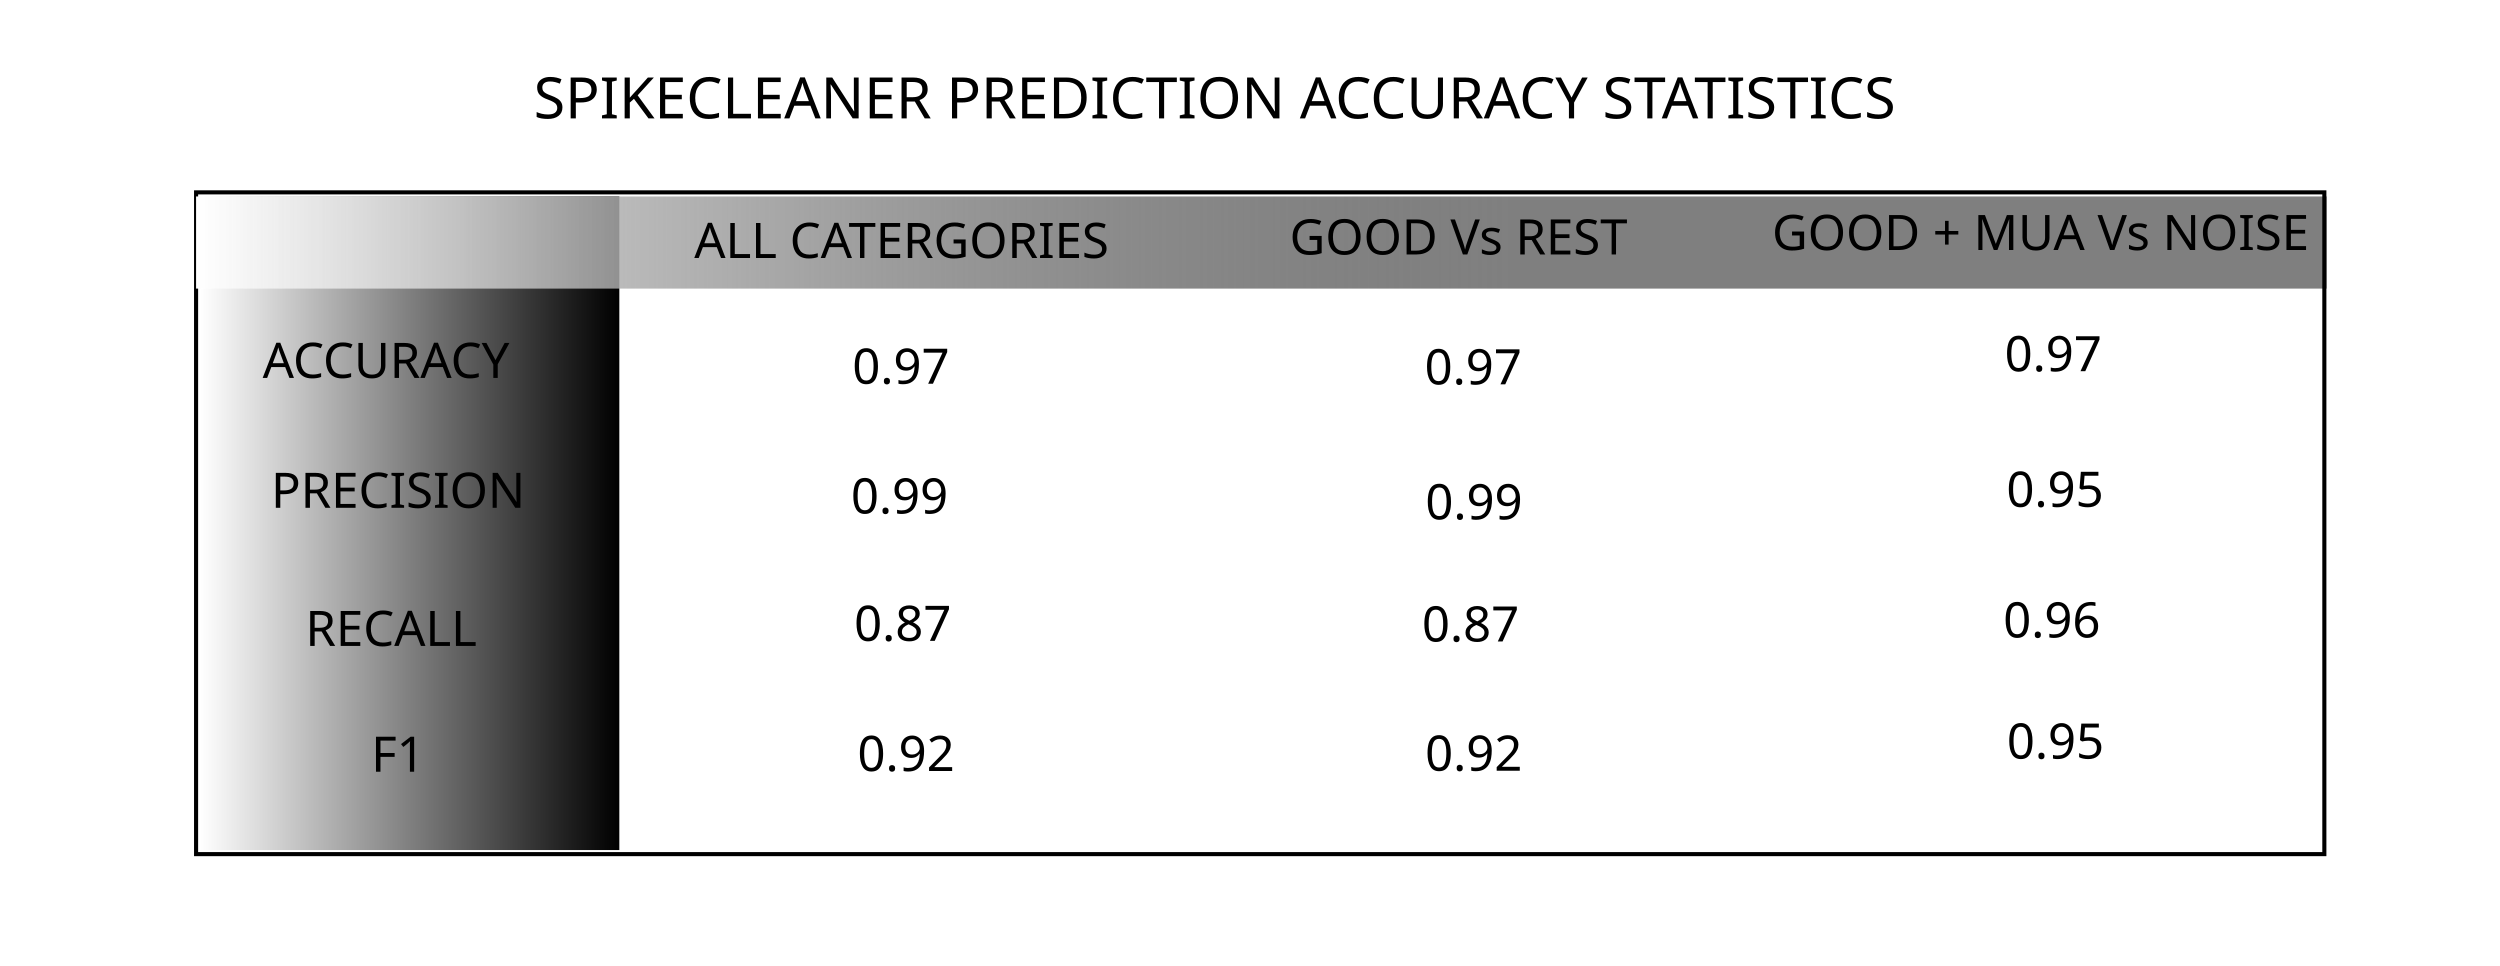
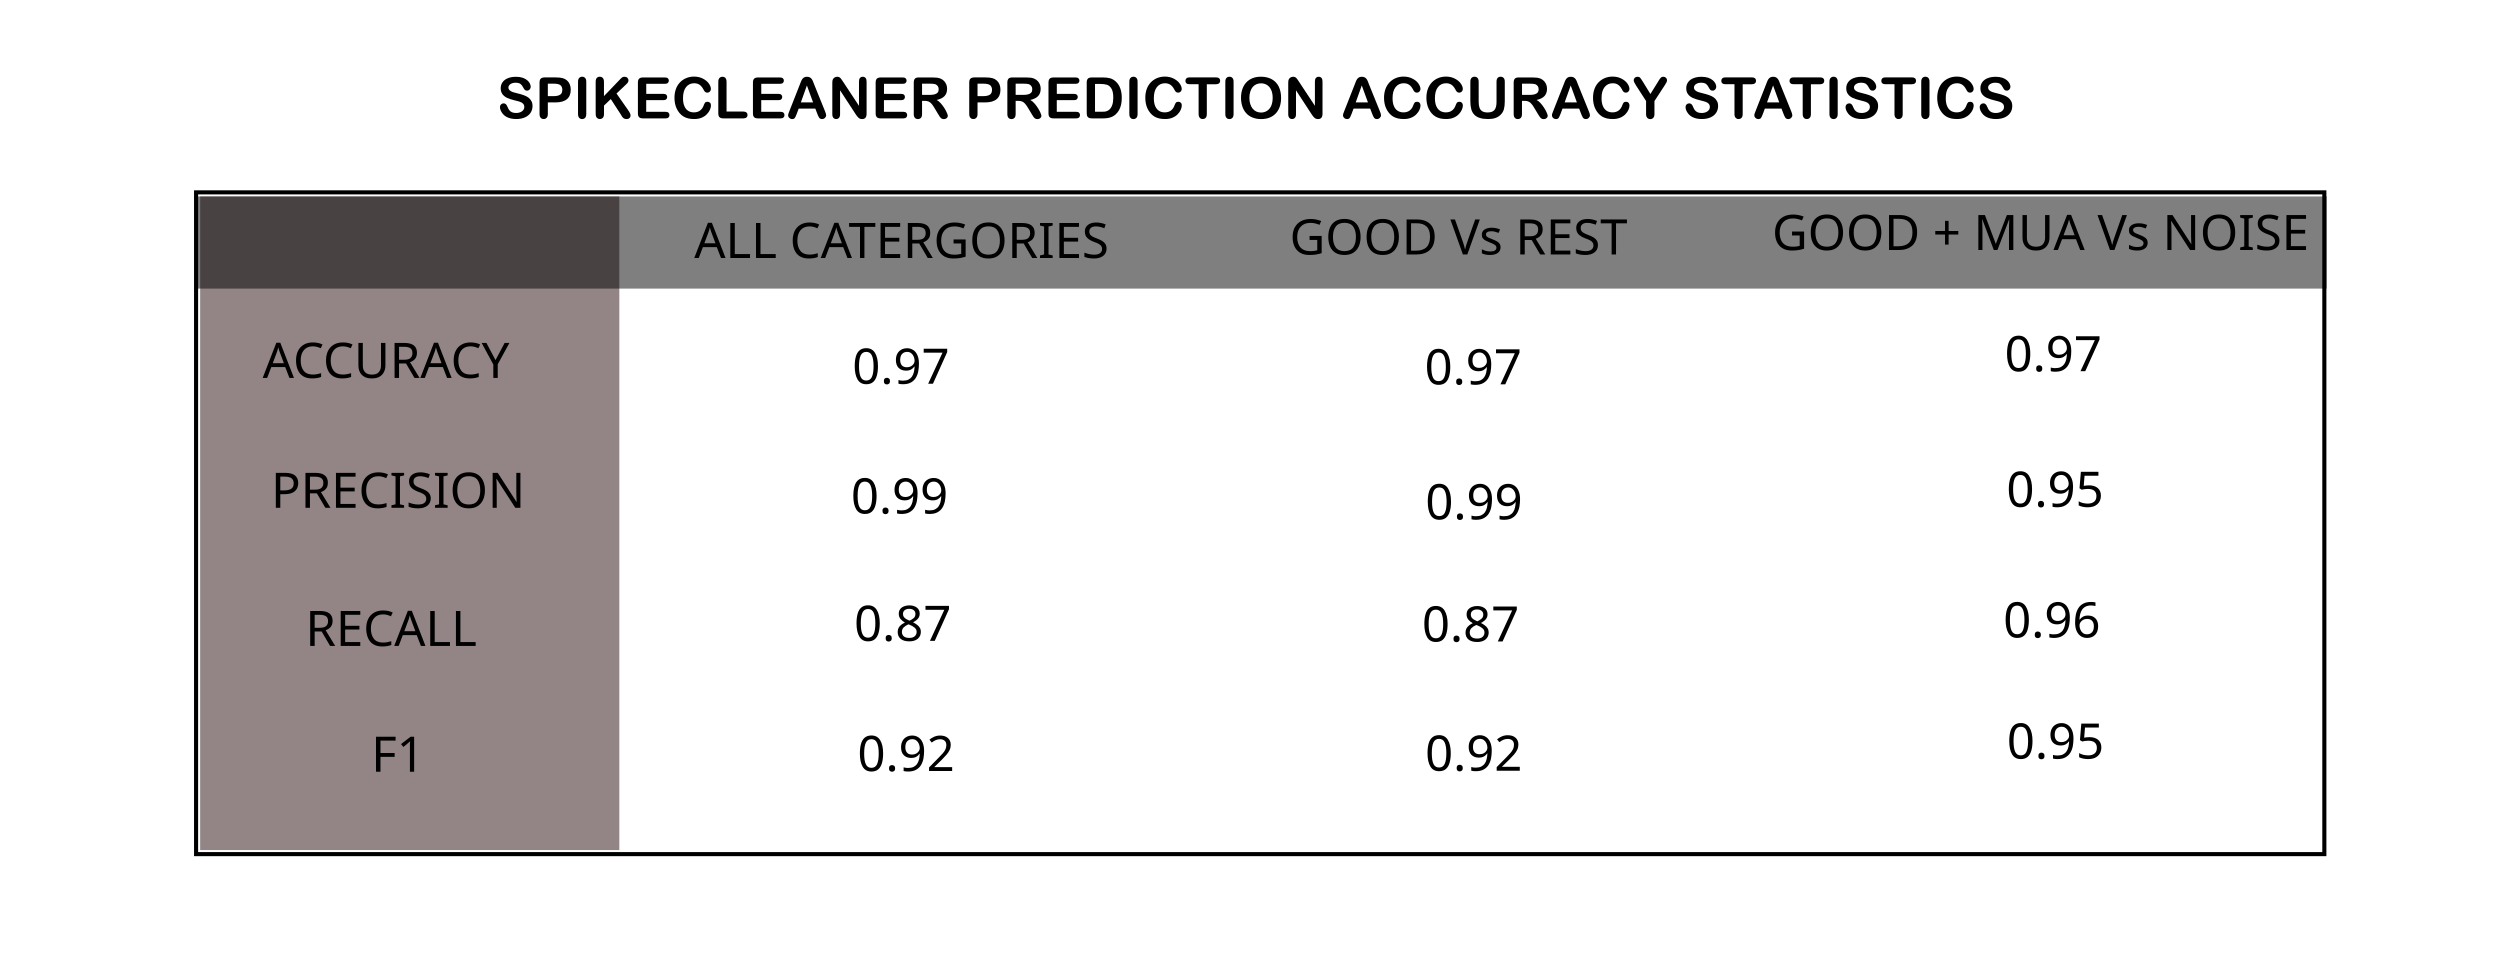
<svg xmlns="http://www.w3.org/2000/svg" version="1.0" id="Layer_1" x="0px" y="0px" viewBox="0 0 612 236.35" style="enable-background:new 0 0 612 236.35;" xml:space="preserve">
  <style type="text/css">
- 	.st0{font-family:'TimesNewRomanPS-BoldMT';}
- 	.st1{font-size:14px;}
- 	.st2{fill:none;stroke:#000000;stroke-miterlimit:10;}
+ 	.st0{enable-background:new    ;}
+ 	.st1{fill:none;stroke:#000000;stroke-miterlimit:10;}
+ 	.st2{fill:#938585;}
	.st3{fill:url(#SVGID_1_);}
- 	.st4{fill:url(#SVGID_00000048459385856256852250000002649791303057040794_);}
- 	.st5{font-family:'TimesNewRomanPSMT';}
- 	.st6{font-size:12px;}
+ 	.st4{font-family:'TimesNewRomanPSMT';}
+ 	.st5{font-size:12px;}
</style>
-   <text transform="matrix(1 0 0 1 130.6507 28.9772)" class="st0 st1">SPIKECLEANER PREDICTION ACCURACY STATISTICS</text>
-   <rect x="48" y="47.09" class="st2" width="521" height="162" />
-   <linearGradient id="SVGID_1_" gradientUnits="userSpaceOnUse" x1="49" y1="109.91" x2="151.61" y2="109.91" gradientTransform="matrix(1 0 0 -1 0 238)">
+   <g class="st0">
+     <path d="M130.36,25.97c0,0.61-0.16,1.15-0.47,1.63s-0.77,0.86-1.37,1.13s-1.31,0.41-2.14,0.41c-0.99,0-1.8-0.19-2.45-0.56   c-0.46-0.27-0.83-0.63-1.11-1.08c-0.28-0.45-0.43-0.88-0.43-1.31c0-0.25,0.09-0.46,0.26-0.63c0.17-0.17,0.39-0.26,0.65-0.26   c0.21,0,0.4,0.07,0.54,0.21s0.27,0.34,0.38,0.61c0.13,0.32,0.27,0.59,0.41,0.8s0.36,0.39,0.63,0.53c0.27,0.14,0.62,0.21,1.06,0.21   c0.6,0,1.09-0.14,1.47-0.42c0.38-0.28,0.56-0.63,0.56-1.05c0-0.33-0.1-0.6-0.3-0.81c-0.2-0.21-0.46-0.37-0.79-0.47   s-0.75-0.23-1.29-0.35c-0.72-0.17-1.32-0.37-1.81-0.59c-0.49-0.23-0.87-0.53-1.16-0.92c-0.28-0.39-0.43-0.87-0.43-1.45   c0-0.55,0.15-1.04,0.45-1.47s0.74-0.76,1.31-0.99c0.57-0.23,1.24-0.34,2.01-0.34c0.62,0,1.15,0.08,1.6,0.23   c0.45,0.15,0.82,0.36,1.12,0.61c0.3,0.25,0.51,0.52,0.65,0.8s0.21,0.55,0.21,0.81c0,0.24-0.09,0.46-0.26,0.65   c-0.17,0.19-0.38,0.29-0.64,0.29c-0.23,0-0.41-0.06-0.53-0.17c-0.12-0.12-0.25-0.31-0.39-0.57c-0.18-0.38-0.4-0.67-0.66-0.88   c-0.26-0.21-0.67-0.32-1.23-0.32c-0.52,0-0.95,0.12-1.27,0.35c-0.32,0.23-0.48,0.51-0.48,0.83c0,0.2,0.05,0.37,0.16,0.52   s0.26,0.27,0.45,0.38s0.39,0.19,0.58,0.25s0.52,0.15,0.97,0.26c0.56,0.13,1.08,0.28,1.53,0.44s0.85,0.35,1.17,0.58   s0.57,0.52,0.75,0.87C130.27,25.04,130.36,25.46,130.36,25.97z" />
+     <path d="M135.97,25.07h-1.86v2.84c0,0.41-0.1,0.71-0.29,0.92s-0.43,0.31-0.72,0.31c-0.31,0-0.55-0.1-0.74-0.31   c-0.19-0.21-0.28-0.51-0.28-0.91V20.2c0-0.45,0.1-0.77,0.31-0.96s0.53-0.29,0.98-0.29h2.6c0.77,0,1.36,0.06,1.78,0.18   c0.41,0.11,0.76,0.3,1.06,0.57s0.53,0.59,0.68,0.97s0.23,0.81,0.23,1.29c0,1.02-0.31,1.79-0.94,2.32   C138.15,24.81,137.22,25.07,135.97,25.07z M135.48,20.48h-1.37v3.06h1.37c0.48,0,0.88-0.05,1.2-0.15s0.57-0.26,0.73-0.49   s0.25-0.53,0.25-0.9c0-0.44-0.13-0.8-0.39-1.08C136.99,20.63,136.39,20.48,135.48,20.48z" />
+     <path d="M141.5,27.91v-7.9c0-0.41,0.09-0.72,0.28-0.92s0.43-0.31,0.72-0.31c0.31,0,0.55,0.1,0.74,0.3c0.19,0.2,0.28,0.51,0.28,0.93   v7.9c0,0.42-0.09,0.72-0.28,0.93s-0.44,0.31-0.74,0.31c-0.29,0-0.53-0.1-0.72-0.31C141.6,28.63,141.5,28.32,141.5,27.91z" />
+     <path d="M147.85,20.02v3.51l3.99-4.16c0.19-0.2,0.35-0.35,0.49-0.44s0.31-0.14,0.54-0.14c0.29,0,0.53,0.08,0.71,0.26   c0.18,0.17,0.27,0.38,0.27,0.62c0,0.3-0.15,0.59-0.46,0.88l-2.47,2.34l2.84,4.07c0.2,0.28,0.35,0.53,0.45,0.74   c0.1,0.21,0.15,0.42,0.15,0.62c0,0.22-0.09,0.42-0.26,0.58s-0.41,0.25-0.71,0.25c-0.28,0-0.51-0.06-0.69-0.18   c-0.18-0.12-0.33-0.28-0.45-0.48s-0.23-0.38-0.33-0.55l-2.4-3.69l-1.66,1.59v2.07c0,0.42-0.1,0.73-0.29,0.93   c-0.19,0.2-0.44,0.3-0.74,0.3c-0.17,0-0.34-0.05-0.5-0.14s-0.28-0.21-0.37-0.37c-0.06-0.13-0.1-0.28-0.12-0.44   s-0.02-0.41-0.02-0.73v-7.45c0-0.41,0.09-0.72,0.27-0.92s0.42-0.31,0.73-0.31c0.31,0,0.55,0.1,0.74,0.3   C147.75,19.29,147.85,19.6,147.85,20.02z" />
+     <path d="M162.77,20.52h-4.57v2.46h4.21c0.31,0,0.54,0.07,0.69,0.21c0.15,0.14,0.23,0.32,0.23,0.55s-0.08,0.41-0.23,0.56   c-0.15,0.14-0.38,0.22-0.7,0.22h-4.21v2.85h4.73c0.32,0,0.56,0.07,0.72,0.22c0.16,0.15,0.24,0.34,0.24,0.59   c0,0.24-0.08,0.43-0.24,0.58c-0.16,0.15-0.4,0.22-0.72,0.22h-5.52c-0.44,0-0.76-0.1-0.95-0.29s-0.29-0.51-0.29-0.95V20.2   c0-0.29,0.04-0.53,0.13-0.71c0.09-0.18,0.22-0.32,0.41-0.4c0.18-0.08,0.42-0.13,0.71-0.13h5.36c0.32,0,0.56,0.07,0.72,0.21   c0.16,0.14,0.24,0.33,0.24,0.56c0,0.24-0.08,0.43-0.24,0.57C163.33,20.45,163.09,20.52,162.77,20.52z" />
+     <path d="M174.04,25.81c0,0.32-0.08,0.66-0.24,1.04c-0.16,0.37-0.4,0.74-0.74,1.09c-0.34,0.36-0.77,0.65-1.29,0.87   s-1.13,0.33-1.83,0.33c-0.53,0-1.01-0.05-1.44-0.15s-0.83-0.26-1.18-0.47c-0.35-0.21-0.68-0.49-0.97-0.84   c-0.26-0.31-0.49-0.67-0.68-1.06c-0.19-0.39-0.33-0.8-0.42-1.25s-0.14-0.91-0.14-1.41c0-0.81,0.12-1.53,0.35-2.17   s0.57-1.18,1.01-1.64c0.44-0.45,0.95-0.8,1.54-1.04s1.21-0.36,1.88-0.36c0.81,0,1.53,0.16,2.17,0.49s1.12,0.72,1.46,1.2   c0.34,0.48,0.51,0.93,0.51,1.35c0,0.23-0.08,0.44-0.25,0.62s-0.36,0.27-0.59,0.27c-0.26,0-0.45-0.06-0.58-0.18   s-0.27-0.33-0.43-0.64c-0.26-0.5-0.58-0.87-0.93-1.11s-0.8-0.37-1.32-0.37c-0.83,0-1.5,0.32-1.99,0.95s-0.74,1.53-0.74,2.7   c0,0.78,0.11,1.43,0.33,1.94c0.22,0.52,0.53,0.9,0.93,1.16s0.87,0.38,1.41,0.38c0.58,0,1.08-0.14,1.48-0.43   c0.4-0.29,0.71-0.71,0.91-1.27c0.09-0.26,0.19-0.48,0.32-0.65c0.13-0.17,0.33-0.25,0.62-0.25c0.24,0,0.45,0.08,0.62,0.25   S174.04,25.56,174.04,25.81z" />
+     <path d="M177.86,20.02v7.29h4.12c0.33,0,0.58,0.08,0.76,0.24s0.26,0.36,0.26,0.6c0,0.25-0.09,0.45-0.26,0.6   c-0.17,0.15-0.43,0.23-0.76,0.23h-4.9c-0.44,0-0.76-0.1-0.95-0.29s-0.29-0.51-0.29-0.95v-7.72c0-0.41,0.09-0.72,0.28-0.92   s0.43-0.31,0.73-0.31c0.31,0,0.55,0.1,0.74,0.3C177.76,19.29,177.86,19.6,177.86,20.02z" />
+     <path d="M190.93,20.52h-4.57v2.46h4.21c0.31,0,0.54,0.07,0.69,0.21c0.15,0.14,0.23,0.32,0.23,0.55s-0.08,0.41-0.23,0.56   c-0.15,0.14-0.38,0.22-0.7,0.22h-4.21v2.85h4.73c0.32,0,0.56,0.07,0.72,0.22c0.16,0.15,0.24,0.34,0.24,0.59   c0,0.24-0.08,0.43-0.24,0.58c-0.16,0.15-0.4,0.22-0.72,0.22h-5.52c-0.44,0-0.76-0.1-0.95-0.29s-0.29-0.51-0.29-0.95V20.2   c0-0.29,0.04-0.53,0.13-0.71c0.09-0.18,0.22-0.32,0.41-0.4c0.18-0.08,0.42-0.13,0.71-0.13h5.36c0.32,0,0.56,0.07,0.72,0.21   c0.16,0.14,0.24,0.33,0.24,0.56c0,0.24-0.08,0.43-0.24,0.57C191.49,20.45,191.25,20.52,190.93,20.52z" />
+     <path d="M200.07,27.84l-0.48-1.26h-4.07l-0.48,1.29c-0.19,0.5-0.35,0.84-0.48,1.02c-0.13,0.17-0.35,0.26-0.65,0.26   c-0.26,0-0.48-0.09-0.68-0.28s-0.29-0.4-0.29-0.64c0-0.14,0.02-0.28,0.07-0.42s0.12-0.35,0.23-0.61l2.56-6.51   c0.07-0.19,0.16-0.41,0.26-0.67c0.1-0.26,0.21-0.48,0.33-0.65s0.27-0.31,0.46-0.42c0.19-0.11,0.42-0.16,0.7-0.16   c0.28,0,0.52,0.05,0.71,0.16c0.19,0.11,0.34,0.24,0.46,0.41s0.21,0.35,0.29,0.54c0.08,0.19,0.18,0.45,0.3,0.78l2.62,6.47   c0.21,0.49,0.31,0.85,0.31,1.07c0,0.23-0.1,0.45-0.29,0.64c-0.19,0.19-0.43,0.29-0.7,0.29c-0.16,0-0.3-0.03-0.41-0.08   c-0.11-0.06-0.21-0.13-0.29-0.23c-0.08-0.1-0.16-0.25-0.25-0.45C200.21,28.18,200.14,28,200.07,27.84z M196.05,25.06h2.99   l-1.51-4.14L196.05,25.06z" />
+     <path d="M206.38,20l3.9,5.91v-5.96c0-0.39,0.08-0.68,0.25-0.87c0.17-0.19,0.39-0.29,0.67-0.29c0.29,0,0.52,0.1,0.69,0.29   c0.17,0.19,0.25,0.48,0.25,0.87v7.88c0,0.88-0.36,1.32-1.09,1.32c-0.18,0-0.35-0.03-0.49-0.08c-0.15-0.05-0.28-0.13-0.41-0.25   s-0.25-0.25-0.36-0.4c-0.11-0.15-0.22-0.31-0.33-0.47l-3.81-5.84v5.87c0,0.38-0.09,0.67-0.27,0.87s-0.41,0.29-0.68,0.29   c-0.29,0-0.52-0.1-0.69-0.3c-0.17-0.2-0.26-0.49-0.26-0.86v-7.73c0-0.33,0.04-0.59,0.11-0.77c0.09-0.21,0.23-0.37,0.43-0.5   c0.2-0.13,0.42-0.19,0.65-0.19c0.18,0,0.34,0.03,0.47,0.09s0.24,0.14,0.34,0.24s0.2,0.23,0.3,0.39S206.27,19.83,206.38,20z" />
+     <path d="M220.97,20.52h-4.57v2.46h4.21c0.31,0,0.54,0.07,0.69,0.21c0.15,0.14,0.23,0.32,0.23,0.55s-0.08,0.41-0.23,0.56   c-0.15,0.14-0.38,0.22-0.7,0.22h-4.21v2.85h4.73c0.32,0,0.56,0.07,0.72,0.22c0.16,0.15,0.24,0.34,0.24,0.59   c0,0.24-0.08,0.43-0.24,0.58c-0.16,0.15-0.4,0.22-0.72,0.22h-5.52c-0.44,0-0.76-0.1-0.95-0.29s-0.29-0.51-0.29-0.95V20.2   c0-0.29,0.04-0.53,0.13-0.71c0.09-0.18,0.22-0.32,0.41-0.4c0.18-0.08,0.42-0.13,0.71-0.13h5.36c0.32,0,0.56,0.07,0.72,0.21   c0.16,0.14,0.24,0.33,0.24,0.56c0,0.24-0.08,0.43-0.24,0.57C221.53,20.45,221.29,20.52,220.97,20.52z" />
+     <path d="M226.43,24.69h-0.71v3.22c0,0.42-0.09,0.74-0.28,0.94s-0.43,0.3-0.73,0.3c-0.32,0-0.57-0.1-0.75-0.31s-0.27-0.52-0.27-0.92   V20.2c0-0.44,0.1-0.75,0.29-0.95s0.51-0.29,0.95-0.29h3.3c0.46,0,0.85,0.02,1.17,0.06c0.32,0.04,0.62,0.12,0.88,0.24   c0.31,0.13,0.59,0.32,0.83,0.57s0.42,0.53,0.55,0.86c0.13,0.33,0.19,0.67,0.19,1.04c0,0.75-0.21,1.34-0.63,1.79   s-1.06,0.76-1.92,0.95c0.36,0.19,0.7,0.47,1.03,0.85s0.62,0.77,0.88,1.19c0.26,0.42,0.46,0.8,0.6,1.14   c0.14,0.34,0.22,0.57,0.22,0.7c0,0.13-0.04,0.26-0.13,0.39c-0.08,0.13-0.2,0.23-0.35,0.31c-0.15,0.07-0.31,0.11-0.51,0.11   c-0.23,0-0.42-0.05-0.57-0.16c-0.15-0.11-0.29-0.24-0.4-0.41s-0.26-0.41-0.45-0.72l-0.81-1.35c-0.29-0.5-0.55-0.88-0.78-1.13   s-0.46-0.44-0.7-0.53S226.79,24.69,226.43,24.69z M227.59,20.48h-1.87v2.75h1.82c0.49,0,0.9-0.04,1.23-0.13   c0.33-0.08,0.59-0.23,0.76-0.43c0.18-0.2,0.26-0.48,0.26-0.84c0-0.28-0.07-0.52-0.21-0.73c-0.14-0.21-0.34-0.37-0.59-0.48   C228.76,20.53,228.29,20.48,227.59,20.48z" />
+     <path d="M241.16,25.07h-1.86v2.84c0,0.41-0.1,0.71-0.29,0.92s-0.43,0.31-0.72,0.31c-0.31,0-0.55-0.1-0.74-0.31   c-0.19-0.21-0.28-0.51-0.28-0.91V20.2c0-0.45,0.1-0.77,0.31-0.96s0.53-0.29,0.98-0.29h2.6c0.77,0,1.36,0.06,1.78,0.18   c0.41,0.11,0.76,0.3,1.06,0.57s0.53,0.59,0.68,0.97s0.23,0.81,0.23,1.29c0,1.02-0.31,1.79-0.94,2.32   C243.34,24.81,242.41,25.07,241.16,25.07z M240.67,20.48h-1.37v3.06h1.37c0.48,0,0.88-0.05,1.2-0.15s0.57-0.26,0.73-0.49   s0.25-0.53,0.25-0.9c0-0.44-0.13-0.8-0.39-1.08C242.18,20.63,241.58,20.48,240.67,20.48z" />
+     <path d="M249.34,24.69h-0.71v3.22c0,0.42-0.09,0.74-0.28,0.94s-0.43,0.3-0.73,0.3c-0.32,0-0.57-0.1-0.75-0.31s-0.27-0.52-0.27-0.92   V20.2c0-0.44,0.1-0.75,0.29-0.95s0.51-0.29,0.95-0.29h3.3c0.46,0,0.85,0.02,1.17,0.06c0.32,0.04,0.62,0.12,0.88,0.24   c0.31,0.13,0.59,0.32,0.83,0.57s0.42,0.53,0.55,0.86c0.13,0.33,0.19,0.67,0.19,1.04c0,0.75-0.21,1.34-0.63,1.79   s-1.06,0.76-1.92,0.95c0.36,0.19,0.7,0.47,1.03,0.85s0.62,0.77,0.88,1.19c0.26,0.42,0.46,0.8,0.6,1.14   c0.14,0.34,0.22,0.57,0.22,0.7c0,0.13-0.04,0.26-0.13,0.39c-0.08,0.13-0.2,0.23-0.35,0.31c-0.15,0.07-0.31,0.11-0.51,0.11   c-0.23,0-0.42-0.05-0.57-0.16c-0.15-0.11-0.29-0.24-0.4-0.41s-0.26-0.41-0.45-0.72l-0.81-1.35c-0.29-0.5-0.55-0.88-0.78-1.13   s-0.46-0.44-0.7-0.53S249.7,24.69,249.34,24.69z M250.5,20.48h-1.87v2.75h1.82c0.49,0,0.9-0.04,1.23-0.13   c0.33-0.08,0.59-0.23,0.76-0.43c0.18-0.2,0.26-0.48,0.26-0.84c0-0.28-0.07-0.52-0.21-0.73c-0.14-0.21-0.34-0.37-0.59-0.48   C251.67,20.53,251.2,20.48,250.5,20.48z" />
+     <path d="M263.28,20.52h-4.57v2.46h4.21c0.31,0,0.54,0.07,0.69,0.21c0.15,0.14,0.23,0.32,0.23,0.55s-0.08,0.41-0.23,0.56   c-0.15,0.14-0.38,0.22-0.7,0.22h-4.21v2.85h4.73c0.32,0,0.56,0.07,0.72,0.22c0.16,0.15,0.24,0.34,0.24,0.59   c0,0.24-0.08,0.43-0.24,0.58c-0.16,0.15-0.4,0.22-0.72,0.22h-5.52c-0.44,0-0.76-0.1-0.95-0.29s-0.29-0.51-0.29-0.95V20.2   c0-0.29,0.04-0.53,0.13-0.71c0.09-0.18,0.22-0.32,0.41-0.4c0.18-0.08,0.42-0.13,0.71-0.13h5.36c0.32,0,0.56,0.07,0.72,0.21   c0.16,0.14,0.24,0.33,0.24,0.56c0,0.24-0.08,0.43-0.24,0.57C263.85,20.45,263.61,20.52,263.28,20.52z" />
+     <path d="M267.28,18.96h2.65c0.69,0,1.28,0.06,1.77,0.19s0.94,0.37,1.34,0.72c1.04,0.89,1.57,2.25,1.57,4.07   c0,0.6-0.05,1.15-0.16,1.65s-0.27,0.94-0.49,1.34c-0.22,0.4-0.5,0.75-0.84,1.07c-0.27,0.24-0.56,0.44-0.88,0.58   s-0.66,0.25-1.03,0.31s-0.78,0.09-1.24,0.09h-2.65c-0.37,0-0.65-0.06-0.83-0.17c-0.19-0.11-0.31-0.27-0.37-0.47   c-0.06-0.2-0.09-0.47-0.09-0.79V20.2c0-0.44,0.1-0.75,0.29-0.95S266.84,18.96,267.28,18.96z M268.06,20.56v6.8h1.54   c0.34,0,0.6-0.01,0.79-0.03s0.39-0.06,0.59-0.14s0.38-0.18,0.53-0.31c0.68-0.57,1.02-1.56,1.02-2.97c0-0.99-0.15-1.73-0.45-2.22   s-0.67-0.81-1.1-0.94c-0.44-0.13-0.97-0.2-1.59-0.2H268.06z" />
+     <path d="M276.46,27.91v-7.9c0-0.41,0.09-0.72,0.28-0.92s0.43-0.31,0.72-0.31c0.31,0,0.55,0.1,0.74,0.3   c0.19,0.2,0.28,0.51,0.28,0.93v7.9c0,0.42-0.09,0.72-0.28,0.93s-0.44,0.31-0.74,0.31c-0.29,0-0.53-0.1-0.72-0.31   C276.56,28.63,276.46,28.32,276.46,27.91z" />
+     <path d="M289.3,25.81c0,0.32-0.08,0.66-0.24,1.04c-0.16,0.37-0.4,0.74-0.74,1.09c-0.34,0.36-0.77,0.65-1.29,0.87   s-1.13,0.33-1.83,0.33c-0.53,0-1.01-0.05-1.44-0.15s-0.83-0.26-1.18-0.47c-0.35-0.21-0.68-0.49-0.97-0.84   c-0.26-0.31-0.49-0.67-0.68-1.06c-0.19-0.39-0.33-0.8-0.42-1.25s-0.14-0.91-0.14-1.41c0-0.81,0.12-1.53,0.35-2.17   s0.57-1.18,1.01-1.64c0.44-0.45,0.95-0.8,1.54-1.04s1.21-0.36,1.88-0.36c0.81,0,1.53,0.16,2.17,0.49s1.12,0.72,1.46,1.2   c0.34,0.48,0.51,0.93,0.51,1.35c0,0.23-0.08,0.44-0.25,0.62s-0.36,0.27-0.59,0.27c-0.26,0-0.45-0.06-0.58-0.18   s-0.27-0.33-0.43-0.64c-0.26-0.5-0.58-0.87-0.93-1.11s-0.8-0.37-1.32-0.37c-0.83,0-1.5,0.32-1.99,0.95s-0.74,1.53-0.74,2.7   c0,0.78,0.11,1.43,0.33,1.94c0.22,0.52,0.53,0.9,0.93,1.16s0.87,0.38,1.41,0.38c0.58,0,1.08-0.14,1.48-0.43   c0.4-0.29,0.71-0.71,0.91-1.27c0.09-0.26,0.19-0.48,0.32-0.65c0.13-0.17,0.33-0.25,0.62-0.25c0.24,0,0.45,0.08,0.62,0.25   S289.3,25.56,289.3,25.81z" />
+     <path d="M297.64,20.63h-2.21v7.28c0,0.42-0.09,0.73-0.28,0.93c-0.19,0.2-0.43,0.3-0.72,0.3c-0.3,0-0.55-0.1-0.73-0.31   s-0.28-0.51-0.28-0.93v-7.28h-2.21c-0.35,0-0.6-0.08-0.77-0.23c-0.17-0.15-0.25-0.35-0.25-0.6c0-0.26,0.09-0.46,0.26-0.62   s0.43-0.23,0.76-0.23h6.45c0.35,0,0.61,0.08,0.78,0.23s0.26,0.36,0.26,0.61s-0.09,0.45-0.26,0.6   C298.24,20.55,297.98,20.63,297.64,20.63z" />
+     <path d="M299.96,27.91v-7.9c0-0.41,0.09-0.72,0.28-0.92c0.19-0.21,0.43-0.31,0.72-0.31c0.31,0,0.55,0.1,0.74,0.3   c0.19,0.2,0.28,0.51,0.28,0.93v7.9c0,0.42-0.09,0.72-0.28,0.93c-0.19,0.21-0.44,0.31-0.74,0.31c-0.29,0-0.53-0.1-0.72-0.31   C300.05,28.63,299.96,28.32,299.96,27.91z" />
+     <path d="M308.67,18.78c1.04,0,1.93,0.21,2.68,0.63c0.75,0.42,1.31,1.02,1.69,1.8c0.38,0.78,0.57,1.69,0.57,2.74   c0,0.77-0.1,1.48-0.31,2.11c-0.21,0.63-0.52,1.18-0.94,1.65c-0.42,0.46-0.93,0.82-1.54,1.07c-0.61,0.25-1.31,0.37-2.1,0.37   c-0.78,0-1.49-0.13-2.11-0.38c-0.62-0.25-1.14-0.61-1.55-1.07c-0.41-0.46-0.73-1.01-0.94-1.66s-0.32-1.35-0.32-2.1   c0-0.77,0.11-1.48,0.33-2.12c0.22-0.64,0.54-1.19,0.96-1.64c0.42-0.45,0.93-0.8,1.53-1.04C307.22,18.9,307.9,18.78,308.67,18.78z    M311.55,23.94c0-0.73-0.12-1.37-0.36-1.91c-0.24-0.54-0.58-0.94-1.01-1.22c-0.44-0.28-0.94-0.41-1.51-0.41   c-0.41,0-0.78,0.08-1.12,0.23c-0.34,0.15-0.64,0.37-0.89,0.67c-0.25,0.29-0.44,0.66-0.59,1.12c-0.14,0.45-0.22,0.96-0.22,1.53   c0,0.57,0.07,1.08,0.22,1.54s0.35,0.84,0.61,1.15c0.26,0.3,0.56,0.53,0.9,0.68c0.34,0.15,0.71,0.23,1.12,0.23   c0.52,0,1-0.13,1.43-0.39c0.43-0.26,0.78-0.66,1.04-1.2C311.42,25.4,311.55,24.73,311.55,23.94z" />
+     <path d="M317.99,20l3.9,5.91v-5.96c0-0.39,0.08-0.68,0.25-0.87c0.17-0.19,0.39-0.29,0.67-0.29c0.29,0,0.52,0.1,0.69,0.29   c0.17,0.19,0.25,0.48,0.25,0.87v7.88c0,0.88-0.36,1.32-1.09,1.32c-0.18,0-0.35-0.03-0.49-0.08c-0.15-0.05-0.28-0.13-0.41-0.25   c-0.13-0.11-0.25-0.25-0.36-0.4c-0.11-0.15-0.22-0.31-0.33-0.47l-3.81-5.84v5.87c0,0.38-0.09,0.67-0.27,0.87s-0.41,0.29-0.68,0.29   c-0.29,0-0.52-0.1-0.69-0.3c-0.17-0.2-0.26-0.49-0.26-0.86v-7.73c0-0.33,0.04-0.59,0.11-0.77c0.09-0.21,0.23-0.37,0.43-0.5   c0.2-0.13,0.42-0.19,0.65-0.19c0.18,0,0.34,0.03,0.47,0.09s0.24,0.14,0.34,0.24c0.1,0.1,0.2,0.23,0.3,0.39S317.88,19.83,317.99,20z   " />
+     <path d="M335.9,27.84l-0.48-1.26h-4.07l-0.48,1.29c-0.19,0.5-0.35,0.84-0.48,1.02c-0.13,0.17-0.35,0.26-0.65,0.26   c-0.25,0-0.48-0.09-0.68-0.28c-0.2-0.19-0.29-0.4-0.29-0.64c0-0.14,0.02-0.28,0.07-0.42c0.05-0.15,0.12-0.35,0.23-0.61l2.56-6.51   c0.07-0.19,0.16-0.41,0.26-0.67c0.1-0.26,0.21-0.48,0.33-0.65s0.27-0.31,0.46-0.42c0.19-0.11,0.42-0.16,0.7-0.16   c0.28,0,0.52,0.05,0.71,0.16c0.19,0.11,0.34,0.24,0.46,0.41s0.21,0.35,0.29,0.54c0.08,0.19,0.18,0.45,0.3,0.78l2.62,6.47   c0.21,0.49,0.31,0.85,0.31,1.07c0,0.23-0.1,0.45-0.29,0.64c-0.19,0.19-0.43,0.29-0.7,0.29c-0.16,0-0.3-0.03-0.41-0.08   c-0.11-0.06-0.21-0.13-0.29-0.23c-0.08-0.1-0.16-0.25-0.25-0.45C336.04,28.18,335.96,28,335.9,27.84z M331.88,25.06h2.99   l-1.51-4.14L331.88,25.06z" />
+     <path d="M347.74,25.81c0,0.32-0.08,0.66-0.24,1.04c-0.16,0.37-0.4,0.74-0.74,1.09c-0.34,0.36-0.77,0.65-1.29,0.87   c-0.52,0.22-1.13,0.33-1.83,0.33c-0.53,0-1.01-0.05-1.44-0.15c-0.43-0.1-0.83-0.26-1.18-0.47c-0.35-0.21-0.68-0.49-0.97-0.84   c-0.26-0.31-0.49-0.67-0.68-1.06c-0.19-0.39-0.33-0.8-0.42-1.25c-0.09-0.44-0.14-0.91-0.14-1.41c0-0.81,0.12-1.53,0.35-2.17   c0.23-0.64,0.57-1.18,1.01-1.64c0.44-0.45,0.95-0.8,1.54-1.04s1.21-0.36,1.88-0.36c0.81,0,1.53,0.16,2.17,0.49   c0.63,0.32,1.12,0.72,1.46,1.2c0.34,0.48,0.51,0.93,0.51,1.35c0,0.23-0.08,0.44-0.25,0.62s-0.36,0.27-0.59,0.27   c-0.26,0-0.45-0.06-0.58-0.18s-0.27-0.33-0.43-0.64c-0.26-0.5-0.58-0.87-0.93-1.11c-0.36-0.25-0.8-0.37-1.32-0.37   c-0.83,0-1.5,0.32-1.99,0.95c-0.5,0.63-0.74,1.53-0.74,2.7c0,0.78,0.11,1.43,0.33,1.94c0.22,0.52,0.53,0.9,0.93,1.16   c0.4,0.25,0.87,0.38,1.41,0.38c0.58,0,1.08-0.14,1.48-0.43c0.4-0.29,0.71-0.71,0.91-1.27c0.09-0.26,0.19-0.48,0.32-0.65   c0.13-0.17,0.33-0.25,0.62-0.25c0.24,0,0.45,0.08,0.62,0.25C347.66,25.35,347.74,25.56,347.74,25.81z" />
+     <path d="M358.11,25.81c0,0.32-0.08,0.66-0.24,1.04c-0.16,0.37-0.4,0.74-0.74,1.09c-0.34,0.36-0.77,0.65-1.29,0.87   c-0.52,0.22-1.13,0.33-1.83,0.33c-0.53,0-1.01-0.05-1.44-0.15c-0.43-0.1-0.83-0.26-1.18-0.47c-0.35-0.21-0.68-0.49-0.97-0.84   c-0.26-0.31-0.49-0.67-0.68-1.06c-0.19-0.39-0.33-0.8-0.42-1.25c-0.09-0.44-0.14-0.91-0.14-1.41c0-0.81,0.12-1.53,0.35-2.17   c0.23-0.64,0.57-1.18,1.01-1.64c0.44-0.45,0.95-0.8,1.54-1.04s1.21-0.36,1.88-0.36c0.81,0,1.53,0.16,2.17,0.49   c0.63,0.32,1.12,0.72,1.46,1.2c0.34,0.48,0.51,0.93,0.51,1.35c0,0.23-0.08,0.44-0.25,0.62s-0.36,0.27-0.59,0.27   c-0.26,0-0.45-0.06-0.58-0.18s-0.27-0.33-0.43-0.64c-0.26-0.5-0.58-0.87-0.93-1.11c-0.36-0.25-0.8-0.37-1.32-0.37   c-0.83,0-1.5,0.32-1.99,0.95c-0.5,0.63-0.74,1.53-0.74,2.7c0,0.78,0.11,1.43,0.33,1.94c0.22,0.52,0.53,0.9,0.93,1.16   c0.4,0.25,0.87,0.38,1.41,0.38c0.58,0,1.08-0.14,1.48-0.43c0.4-0.29,0.71-0.71,0.91-1.27c0.09-0.26,0.19-0.48,0.32-0.65   c0.13-0.17,0.33-0.25,0.62-0.25c0.24,0,0.45,0.08,0.62,0.25C358.02,25.35,358.11,25.56,358.11,25.81z" />
+     <path d="M359.94,24.83v-4.82c0-0.41,0.09-0.72,0.28-0.92s0.43-0.31,0.73-0.31c0.31,0,0.56,0.1,0.75,0.31s0.28,0.51,0.28,0.92v4.93   c0,0.56,0.06,1.03,0.19,1.4c0.12,0.38,0.35,0.67,0.67,0.88c0.32,0.21,0.77,0.31,1.34,0.31c0.79,0,1.35-0.21,1.68-0.63   c0.33-0.42,0.49-1.06,0.49-1.92v-4.97c0-0.42,0.09-0.72,0.27-0.93c0.18-0.2,0.43-0.3,0.73-0.3c0.31,0,0.55,0.1,0.74,0.3   c0.19,0.2,0.28,0.51,0.28,0.93v4.82c0,0.78-0.08,1.44-0.23,1.96c-0.15,0.52-0.44,0.98-0.87,1.38c-0.36,0.34-0.79,0.58-1.27,0.74   c-0.48,0.16-1.05,0.23-1.7,0.23c-0.77,0-1.43-0.08-1.99-0.25c-0.56-0.17-1.01-0.42-1.36-0.77c-0.35-0.35-0.61-0.79-0.77-1.34   C360.03,26.24,359.94,25.59,359.94,24.83z" />
+     <path d="M373.29,24.69h-0.71v3.22c0,0.42-0.09,0.74-0.28,0.94c-0.19,0.2-0.43,0.3-0.73,0.3c-0.32,0-0.57-0.1-0.75-0.31   s-0.27-0.52-0.27-0.92V20.2c0-0.44,0.1-0.75,0.29-0.95c0.2-0.2,0.51-0.29,0.95-0.29h3.3c0.46,0,0.85,0.02,1.17,0.06   c0.32,0.04,0.62,0.12,0.88,0.24c0.31,0.13,0.59,0.32,0.83,0.57c0.24,0.25,0.42,0.53,0.55,0.86c0.12,0.33,0.19,0.67,0.19,1.04   c0,0.75-0.21,1.34-0.63,1.79c-0.42,0.45-1.06,0.76-1.92,0.95c0.36,0.19,0.7,0.47,1.03,0.85s0.62,0.77,0.88,1.19   c0.26,0.42,0.46,0.8,0.6,1.14c0.14,0.34,0.21,0.57,0.21,0.7c0,0.13-0.04,0.26-0.13,0.39c-0.08,0.13-0.2,0.23-0.35,0.31   c-0.15,0.07-0.31,0.11-0.51,0.11c-0.23,0-0.42-0.05-0.57-0.16c-0.15-0.11-0.29-0.24-0.4-0.41c-0.11-0.16-0.26-0.41-0.46-0.72   l-0.81-1.35c-0.29-0.5-0.55-0.88-0.78-1.13c-0.23-0.26-0.46-0.44-0.7-0.53C373.95,24.74,373.66,24.69,373.29,24.69z M374.46,20.48   h-1.87v2.75h1.82c0.49,0,0.9-0.04,1.23-0.13c0.33-0.08,0.59-0.23,0.76-0.43c0.17-0.2,0.26-0.48,0.26-0.84   c0-0.28-0.07-0.52-0.21-0.73c-0.14-0.21-0.34-0.37-0.59-0.48C375.62,20.53,375.15,20.48,374.46,20.48z" />
+     <path d="M387.05,27.84l-0.48-1.26h-4.07l-0.48,1.29c-0.19,0.5-0.35,0.84-0.48,1.02c-0.13,0.17-0.35,0.26-0.65,0.26   c-0.25,0-0.48-0.09-0.68-0.28c-0.2-0.19-0.29-0.4-0.29-0.64c0-0.14,0.02-0.28,0.07-0.42c0.05-0.15,0.12-0.35,0.23-0.61l2.56-6.51   c0.07-0.19,0.16-0.41,0.26-0.67c0.1-0.26,0.21-0.48,0.33-0.65s0.27-0.31,0.46-0.42c0.19-0.11,0.42-0.16,0.7-0.16   c0.28,0,0.52,0.05,0.71,0.16c0.19,0.11,0.34,0.24,0.46,0.41s0.21,0.35,0.29,0.54c0.08,0.19,0.18,0.45,0.3,0.78l2.62,6.47   c0.21,0.49,0.31,0.85,0.31,1.07c0,0.23-0.1,0.45-0.29,0.64c-0.19,0.19-0.43,0.29-0.7,0.29c-0.16,0-0.3-0.03-0.41-0.08   c-0.11-0.06-0.21-0.13-0.29-0.23c-0.08-0.1-0.16-0.25-0.25-0.45C387.19,28.18,387.11,28,387.05,27.84z M383.03,25.06h2.99   l-1.51-4.14L383.03,25.06z" />
+     <path d="M398.9,25.81c0,0.32-0.08,0.66-0.24,1.04c-0.16,0.37-0.4,0.74-0.74,1.09c-0.34,0.36-0.77,0.65-1.29,0.87   c-0.52,0.22-1.13,0.33-1.83,0.33c-0.53,0-1.01-0.05-1.44-0.15c-0.43-0.1-0.83-0.26-1.18-0.47c-0.35-0.21-0.68-0.49-0.97-0.84   c-0.26-0.31-0.49-0.67-0.68-1.06c-0.19-0.39-0.33-0.8-0.42-1.25c-0.09-0.44-0.14-0.91-0.14-1.41c0-0.81,0.12-1.53,0.35-2.17   c0.23-0.64,0.57-1.18,1.01-1.64c0.44-0.45,0.95-0.8,1.54-1.04s1.21-0.36,1.88-0.36c0.81,0,1.53,0.16,2.17,0.49   c0.63,0.32,1.12,0.72,1.46,1.2c0.34,0.48,0.51,0.93,0.51,1.35c0,0.23-0.08,0.44-0.25,0.62s-0.36,0.27-0.59,0.27   c-0.26,0-0.45-0.06-0.58-0.18s-0.27-0.33-0.43-0.64c-0.26-0.5-0.58-0.87-0.93-1.11c-0.36-0.25-0.8-0.37-1.32-0.37   c-0.83,0-1.5,0.32-1.99,0.95c-0.5,0.63-0.74,1.53-0.74,2.7c0,0.78,0.11,1.43,0.33,1.94c0.22,0.52,0.53,0.9,0.93,1.16   c0.4,0.25,0.87,0.38,1.41,0.38c0.58,0,1.08-0.14,1.48-0.43c0.4-0.29,0.71-0.71,0.91-1.27c0.09-0.26,0.19-0.48,0.32-0.65   c0.13-0.17,0.33-0.25,0.62-0.25c0.24,0,0.45,0.08,0.62,0.25C398.81,25.35,398.9,25.56,398.9,25.81z" />
+     <path d="M402.96,27.91v-3.18l-2.45-3.79c-0.21-0.34-0.37-0.61-0.45-0.8s-0.13-0.36-0.13-0.5c0-0.23,0.09-0.43,0.27-0.6   c0.18-0.17,0.4-0.25,0.67-0.25c0.28,0,0.49,0.08,0.63,0.24c0.14,0.16,0.36,0.47,0.65,0.94l1.87,3.04l1.89-3.04   c0.11-0.19,0.21-0.34,0.29-0.47c0.08-0.13,0.16-0.25,0.26-0.36c0.09-0.11,0.2-0.2,0.31-0.26c0.11-0.06,0.25-0.09,0.42-0.09   c0.26,0,0.47,0.08,0.64,0.25c0.17,0.17,0.26,0.36,0.26,0.58c0,0.18-0.04,0.36-0.13,0.53c-0.09,0.18-0.23,0.42-0.44,0.74l-2.51,3.85   v3.18c0,0.42-0.1,0.72-0.29,0.93s-0.43,0.31-0.73,0.31c-0.3,0-0.54-0.1-0.73-0.3C403.05,28.64,402.96,28.33,402.96,27.91z" />
+     <path d="M420.59,25.97c0,0.61-0.16,1.15-0.47,1.63c-0.31,0.48-0.77,0.86-1.37,1.13s-1.31,0.41-2.14,0.41   c-0.99,0-1.8-0.19-2.45-0.56c-0.46-0.27-0.83-0.63-1.11-1.08c-0.29-0.45-0.43-0.88-0.43-1.31c0-0.25,0.09-0.46,0.26-0.63   c0.17-0.17,0.39-0.26,0.65-0.26c0.21,0,0.4,0.07,0.54,0.21c0.15,0.14,0.27,0.34,0.38,0.61c0.13,0.32,0.27,0.59,0.41,0.8   c0.15,0.21,0.36,0.39,0.62,0.53c0.27,0.14,0.62,0.21,1.06,0.21c0.6,0,1.09-0.14,1.47-0.42c0.38-0.28,0.56-0.63,0.56-1.05   c0-0.33-0.1-0.6-0.3-0.81c-0.2-0.21-0.46-0.37-0.79-0.47s-0.75-0.23-1.29-0.35c-0.72-0.17-1.32-0.37-1.81-0.59   c-0.49-0.23-0.87-0.53-1.16-0.92c-0.29-0.39-0.43-0.87-0.43-1.45c0-0.55,0.15-1.04,0.45-1.47s0.74-0.76,1.31-0.99   c0.57-0.23,1.24-0.34,2.01-0.34c0.62,0,1.15,0.08,1.6,0.23c0.45,0.15,0.82,0.36,1.12,0.61c0.3,0.25,0.51,0.52,0.65,0.8   s0.21,0.55,0.21,0.81c0,0.24-0.08,0.46-0.26,0.65c-0.17,0.19-0.38,0.29-0.64,0.29c-0.23,0-0.41-0.06-0.53-0.17   c-0.12-0.12-0.25-0.31-0.39-0.57c-0.18-0.38-0.4-0.67-0.66-0.88c-0.25-0.21-0.67-0.32-1.23-0.32c-0.52,0-0.95,0.12-1.27,0.35   c-0.32,0.23-0.48,0.51-0.48,0.83c0,0.2,0.05,0.37,0.16,0.52s0.26,0.27,0.45,0.38s0.39,0.19,0.58,0.25c0.2,0.06,0.52,0.15,0.97,0.26   c0.57,0.13,1.08,0.28,1.54,0.44s0.85,0.35,1.17,0.58s0.57,0.52,0.75,0.87C420.5,25.04,420.59,25.46,420.59,25.97z" />
+     <path d="M428.82,20.63h-2.21v7.28c0,0.42-0.09,0.73-0.28,0.93c-0.19,0.2-0.43,0.3-0.72,0.3c-0.3,0-0.55-0.1-0.73-0.31   c-0.19-0.21-0.28-0.51-0.28-0.93v-7.28h-2.21c-0.35,0-0.6-0.08-0.77-0.23c-0.17-0.15-0.25-0.35-0.25-0.6   c0-0.26,0.09-0.46,0.26-0.62c0.17-0.15,0.43-0.23,0.76-0.23h6.45c0.35,0,0.61,0.08,0.78,0.23s0.26,0.36,0.26,0.61   s-0.09,0.45-0.26,0.6C429.42,20.55,429.16,20.63,428.82,20.63z" />
+     <path d="M436.59,27.84l-0.48-1.26h-4.07l-0.48,1.29c-0.19,0.5-0.35,0.84-0.48,1.02c-0.13,0.17-0.35,0.26-0.65,0.26   c-0.25,0-0.48-0.09-0.68-0.28c-0.2-0.19-0.29-0.4-0.29-0.64c0-0.14,0.02-0.28,0.07-0.42c0.05-0.15,0.12-0.35,0.23-0.61l2.56-6.51   c0.07-0.19,0.16-0.41,0.26-0.67c0.1-0.26,0.21-0.48,0.33-0.65s0.27-0.31,0.46-0.42c0.19-0.11,0.42-0.16,0.7-0.16   c0.28,0,0.52,0.05,0.71,0.16c0.19,0.11,0.34,0.24,0.46,0.41s0.21,0.35,0.29,0.54c0.08,0.19,0.18,0.45,0.3,0.78l2.62,6.47   c0.21,0.49,0.31,0.85,0.31,1.07c0,0.23-0.1,0.45-0.29,0.64c-0.19,0.19-0.43,0.29-0.7,0.29c-0.16,0-0.3-0.03-0.41-0.08   c-0.11-0.06-0.21-0.13-0.29-0.23c-0.08-0.1-0.16-0.25-0.25-0.45C436.73,28.18,436.65,28,436.59,27.84z M432.57,25.06h2.99   l-1.51-4.14L432.57,25.06z" />
+     <path d="M445.52,20.63h-2.21v7.28c0,0.42-0.09,0.73-0.28,0.93c-0.19,0.2-0.43,0.3-0.72,0.3c-0.3,0-0.55-0.1-0.73-0.31   c-0.19-0.21-0.28-0.51-0.28-0.93v-7.28h-2.21c-0.35,0-0.6-0.08-0.77-0.23c-0.17-0.15-0.25-0.35-0.25-0.6   c0-0.26,0.09-0.46,0.26-0.62c0.17-0.15,0.43-0.23,0.76-0.23h6.45c0.35,0,0.61,0.08,0.78,0.23s0.26,0.36,0.26,0.61   s-0.09,0.45-0.26,0.6C446.13,20.55,445.87,20.63,445.52,20.63z" />
+     <path d="M447.85,27.91v-7.9c0-0.41,0.09-0.72,0.28-0.92c0.19-0.21,0.43-0.31,0.72-0.31c0.31,0,0.55,0.1,0.74,0.3   c0.19,0.2,0.28,0.51,0.28,0.93v7.9c0,0.42-0.09,0.72-0.28,0.93c-0.19,0.21-0.44,0.31-0.74,0.31c-0.29,0-0.53-0.1-0.72-0.31   C447.94,28.63,447.85,28.32,447.85,27.91z" />
+     <path d="M459.76,25.97c0,0.61-0.16,1.15-0.47,1.63c-0.31,0.48-0.77,0.86-1.37,1.13s-1.31,0.41-2.14,0.41   c-0.99,0-1.8-0.19-2.45-0.56c-0.46-0.27-0.83-0.63-1.11-1.08c-0.29-0.45-0.43-0.88-0.43-1.31c0-0.25,0.09-0.46,0.26-0.63   c0.17-0.17,0.39-0.26,0.65-0.26c0.21,0,0.4,0.07,0.54,0.21c0.15,0.14,0.27,0.34,0.38,0.61c0.13,0.32,0.27,0.59,0.41,0.8   c0.15,0.21,0.36,0.39,0.62,0.53c0.27,0.14,0.62,0.21,1.06,0.21c0.6,0,1.09-0.14,1.47-0.42c0.38-0.28,0.56-0.63,0.56-1.05   c0-0.33-0.1-0.6-0.3-0.81c-0.2-0.21-0.46-0.37-0.79-0.47s-0.75-0.23-1.29-0.35c-0.72-0.17-1.32-0.37-1.81-0.59   c-0.49-0.23-0.87-0.53-1.16-0.92c-0.29-0.39-0.43-0.87-0.43-1.45c0-0.55,0.15-1.04,0.45-1.47s0.74-0.76,1.31-0.99   c0.57-0.23,1.24-0.34,2.01-0.34c0.62,0,1.15,0.08,1.6,0.23c0.45,0.15,0.82,0.36,1.12,0.61c0.3,0.25,0.51,0.52,0.65,0.8   s0.21,0.55,0.21,0.81c0,0.24-0.08,0.46-0.26,0.65c-0.17,0.19-0.38,0.29-0.64,0.29c-0.23,0-0.41-0.06-0.53-0.17   c-0.12-0.12-0.25-0.31-0.39-0.57c-0.18-0.38-0.4-0.67-0.66-0.88c-0.25-0.21-0.67-0.32-1.23-0.32c-0.52,0-0.95,0.12-1.27,0.35   c-0.32,0.23-0.48,0.51-0.48,0.83c0,0.2,0.05,0.37,0.16,0.52s0.26,0.27,0.45,0.38s0.39,0.19,0.58,0.25c0.2,0.06,0.52,0.15,0.97,0.26   c0.57,0.13,1.08,0.28,1.54,0.44s0.85,0.35,1.17,0.58s0.57,0.52,0.75,0.87C459.67,25.04,459.76,25.46,459.76,25.97z" />
+     <path d="M467.99,20.63h-2.21v7.28c0,0.42-0.09,0.73-0.28,0.93c-0.19,0.2-0.43,0.3-0.72,0.3c-0.3,0-0.55-0.1-0.73-0.31   c-0.19-0.21-0.28-0.51-0.28-0.93v-7.28h-2.21c-0.35,0-0.6-0.08-0.77-0.23c-0.17-0.15-0.25-0.35-0.25-0.6   c0-0.26,0.09-0.46,0.26-0.62c0.17-0.15,0.43-0.23,0.76-0.23h6.45c0.35,0,0.61,0.08,0.78,0.23s0.26,0.36,0.26,0.61   s-0.09,0.45-0.26,0.6C468.6,20.55,468.34,20.63,467.99,20.63z" />
+     <path d="M470.32,27.91v-7.9c0-0.41,0.09-0.72,0.28-0.92c0.19-0.21,0.43-0.31,0.72-0.31c0.31,0,0.55,0.1,0.74,0.3   c0.19,0.2,0.28,0.51,0.28,0.93v7.9c0,0.42-0.09,0.72-0.28,0.93c-0.19,0.21-0.44,0.31-0.74,0.31c-0.29,0-0.53-0.1-0.72-0.31   C470.41,28.63,470.32,28.32,470.32,27.91z" />
+     <path d="M483.16,25.81c0,0.32-0.08,0.66-0.24,1.04c-0.16,0.37-0.4,0.74-0.74,1.09c-0.34,0.36-0.77,0.65-1.29,0.87   c-0.52,0.22-1.13,0.33-1.83,0.33c-0.53,0-1.01-0.05-1.44-0.15c-0.43-0.1-0.83-0.26-1.18-0.47c-0.35-0.21-0.68-0.49-0.97-0.84   c-0.26-0.31-0.49-0.67-0.68-1.06c-0.19-0.39-0.33-0.8-0.42-1.25c-0.09-0.44-0.14-0.91-0.14-1.41c0-0.81,0.12-1.53,0.35-2.17   c0.23-0.64,0.57-1.18,1.01-1.64c0.44-0.45,0.95-0.8,1.54-1.04s1.21-0.36,1.88-0.36c0.81,0,1.53,0.16,2.17,0.49   c0.63,0.32,1.12,0.72,1.46,1.2c0.34,0.48,0.51,0.93,0.51,1.35c0,0.23-0.08,0.44-0.25,0.62s-0.36,0.27-0.59,0.27   c-0.26,0-0.45-0.06-0.58-0.18s-0.27-0.33-0.43-0.64c-0.26-0.5-0.58-0.87-0.93-1.11c-0.36-0.25-0.8-0.37-1.32-0.37   c-0.83,0-1.5,0.32-1.99,0.95c-0.5,0.63-0.74,1.53-0.74,2.7c0,0.78,0.11,1.43,0.33,1.94c0.22,0.52,0.53,0.9,0.93,1.16   c0.4,0.25,0.87,0.38,1.41,0.38c0.58,0,1.08-0.14,1.48-0.43c0.4-0.29,0.71-0.71,0.91-1.27c0.09-0.26,0.19-0.48,0.32-0.65   c0.13-0.17,0.33-0.25,0.62-0.25c0.24,0,0.45,0.08,0.62,0.25C483.07,25.35,483.16,25.56,483.16,25.81z" />
+     <path d="M492.6,25.97c0,0.61-0.16,1.15-0.47,1.63c-0.31,0.48-0.77,0.86-1.37,1.13s-1.31,0.41-2.14,0.41c-0.99,0-1.8-0.19-2.45-0.56   c-0.46-0.27-0.83-0.63-1.11-1.08c-0.29-0.45-0.43-0.88-0.43-1.31c0-0.25,0.09-0.46,0.26-0.63c0.17-0.17,0.39-0.26,0.65-0.26   c0.21,0,0.4,0.07,0.54,0.21c0.15,0.14,0.27,0.34,0.38,0.61c0.13,0.32,0.27,0.59,0.41,0.8c0.15,0.21,0.36,0.39,0.62,0.53   c0.27,0.14,0.62,0.21,1.06,0.21c0.6,0,1.09-0.14,1.47-0.42c0.38-0.28,0.56-0.63,0.56-1.05c0-0.33-0.1-0.6-0.3-0.81   c-0.2-0.21-0.46-0.37-0.79-0.47s-0.75-0.23-1.29-0.35c-0.72-0.17-1.32-0.37-1.81-0.59c-0.49-0.23-0.87-0.53-1.16-0.92   c-0.29-0.39-0.43-0.87-0.43-1.45c0-0.55,0.15-1.04,0.45-1.47s0.74-0.76,1.31-0.99c0.57-0.23,1.24-0.34,2.01-0.34   c0.62,0,1.15,0.08,1.6,0.23c0.45,0.15,0.82,0.36,1.12,0.61c0.3,0.25,0.51,0.52,0.65,0.8s0.21,0.55,0.21,0.81   c0,0.24-0.08,0.46-0.26,0.65c-0.17,0.19-0.38,0.29-0.64,0.29c-0.23,0-0.41-0.06-0.53-0.17c-0.12-0.12-0.25-0.31-0.39-0.57   c-0.18-0.38-0.4-0.67-0.66-0.88c-0.25-0.21-0.67-0.32-1.23-0.32c-0.52,0-0.95,0.12-1.27,0.35c-0.32,0.23-0.48,0.51-0.48,0.83   c0,0.2,0.05,0.37,0.16,0.52s0.26,0.27,0.45,0.38s0.39,0.19,0.58,0.25c0.2,0.06,0.52,0.15,0.97,0.26c0.57,0.13,1.08,0.28,1.54,0.44   s0.85,0.35,1.17,0.58s0.57,0.52,0.75,0.87C492.51,25.04,492.6,25.46,492.6,25.97z" />
+   </g>
+   <rect x="48" y="47.09" class="st1" width="521" height="162" />
+   <rect x="49" y="48.09" class="st2" width="102.61" height="160" />
+   <linearGradient id="SVGID_1_" gradientUnits="userSpaceOnUse" x1="48" y1="-663.37" x2="569.57" y2="-663.37" gradientTransform="matrix(1 0 0 -1 0 -604)">
    <stop offset="0" style="stop-color:#FFFFFF" />
-     <stop offset="1" style="stop-color:#000000" />
+     <stop offset="0" style="stop-color:#000000;stop-opacity:0.5" />
  </linearGradient>
-   <rect x="49" y="48.09" class="st3" width="102.61" height="160" />
-   <linearGradient id="SVGID_00000068652533209564294440000000779632421277264013_" gradientUnits="userSpaceOnUse" x1="48" y1="178.63" x2="569.57" y2="178.63" gradientTransform="matrix(1 0 0 -1 0 238)">
-     <stop offset="0" style="stop-color:#FFFFFF" />
-     <stop offset="0.618" style="stop-color:#000000;stop-opacity:0.5" />
-   </linearGradient>
-   <polygon style="fill:url(#SVGID_00000068652533209564294440000000779632421277264013_);" points="569.57,48.09 569.57,70.65   48,70.65 48,48.09 " />
-   <text transform="matrix(1 0 0 1 64.3044 92.5156)" class="st5 st6">ACCURACY</text>
-   <text transform="matrix(1 0 0 1 66.3652 124.3171)" class="st5 st6">PRECISION</text>
-   <text transform="matrix(1 0 0 1 90.8872 188.9193)" class="st5 st6">F1</text>
-   <text transform="matrix(1 0 0 1 74.7802 158.1308)" class="st5 st6">RECALL</text>
-   <text transform="matrix(1 0 0 1 169.9566 63.1546)" class="st5 st6">ALL CATERGORIES</text>
-   <text transform="matrix(1 0 0 1 315.6969 62.2933)" class="st5 st6">GOOD Vs REST</text>
-   <text transform="matrix(1 0 0 1 433.8011 61.2066)" class="st5 st6">GOOD + MUA Vs NOISE</text>
-   <text transform="matrix(1 0 0 1 208.6456 93.9365)" class="st5 st6">0.97</text>
-   <text transform="matrix(1 0 0 1 208.3042 125.6958)" class="st5 st6">0.99</text>
-   <text transform="matrix(1 0 0 1 209.0827 156.8818)" class="st5 st6">0.87</text>
-   <text transform="matrix(1 0 0 1 209.9069 188.7475)" class="st5 st6">0.92</text>
-   <text transform="matrix(1 0 0 1 348.7429 94.0862)" class="st5 st6">0.97</text>
-   <text transform="matrix(1 0 0 1 348.9277 127.1259)" class="st5 st6">0.99</text>
-   <text transform="matrix(1 0 0 1 348.0883 157.0379)" class="st5 st6">0.87</text>
-   <text transform="matrix(1 0 0 1 348.865 188.6677)" class="st5 st6">0.92</text>
-   <text transform="matrix(1 0 0 1 490.7312 90.8741)" class="st5 st6">0.97</text>
-   <text transform="matrix(1 0 0 1 491.1668 124.063)" class="st5 st6">0.95</text>
-   <text transform="matrix(1 0 0 1 490.3842 156.044)" class="st5 st6">0.96</text>
-   <text transform="matrix(1 0 0 1 491.2748 185.702)" class="st5 st6">0.95</text>
+   <polygon class="st3" points="569.57,48.09 569.57,70.65 48,70.65 48,48.09 " />
+   <text transform="matrix(1 0 0 1 64.3044 92.5156)" class="st4 st5">ACCURACY</text>
+   <text transform="matrix(1 0 0 1 66.3652 124.3171)" class="st4 st5">PRECISION</text>
+   <text transform="matrix(1 0 0 1 90.8872 188.9193)" class="st4 st5">F1</text>
+   <text transform="matrix(1 0 0 1 74.7802 158.1308)" class="st4 st5">RECALL</text>
+   <text transform="matrix(1 0 0 1 169.9566 63.1546)" class="st4 st5">ALL CATERGORIES</text>
+   <text transform="matrix(1 0 0 1 315.6969 62.2933)" class="st4 st5">GOOD Vs REST</text>
+   <text transform="matrix(1 0 0 1 433.801 61.2066)" class="st4 st5">GOOD + MUA Vs NOISE</text>
+   <text transform="matrix(1 0 0 1 208.6456 93.9365)" class="st4 st5">0.97</text>
+   <text transform="matrix(1 0 0 1 208.3042 125.6958)" class="st4 st5">0.99</text>
+   <text transform="matrix(1 0 0 1 209.0827 156.8818)" class="st4 st5">0.87</text>
+   <text transform="matrix(1 0 0 1 209.9069 188.7475)" class="st4 st5">0.92</text>
+   <text transform="matrix(1 0 0 1 348.7429 94.0862)" class="st4 st5">0.97</text>
+   <text transform="matrix(1 0 0 1 348.9277 127.1259)" class="st4 st5">0.99</text>
+   <text transform="matrix(1 0 0 1 348.0883 157.0379)" class="st4 st5">0.87</text>
+   <text transform="matrix(1 0 0 1 348.865 188.6677)" class="st4 st5">0.92</text>
+   <text transform="matrix(1 0 0 1 490.7312 90.8741)" class="st4 st5">0.97</text>
+   <text transform="matrix(1 0 0 1 491.1667 124.063)" class="st4 st5">0.95</text>
+   <text transform="matrix(1 0 0 1 490.3842 156.044)" class="st4 st5">0.96</text>
+   <text transform="matrix(1 0 0 1 491.2748 185.702)" class="st4 st5">0.95</text>
</svg>
